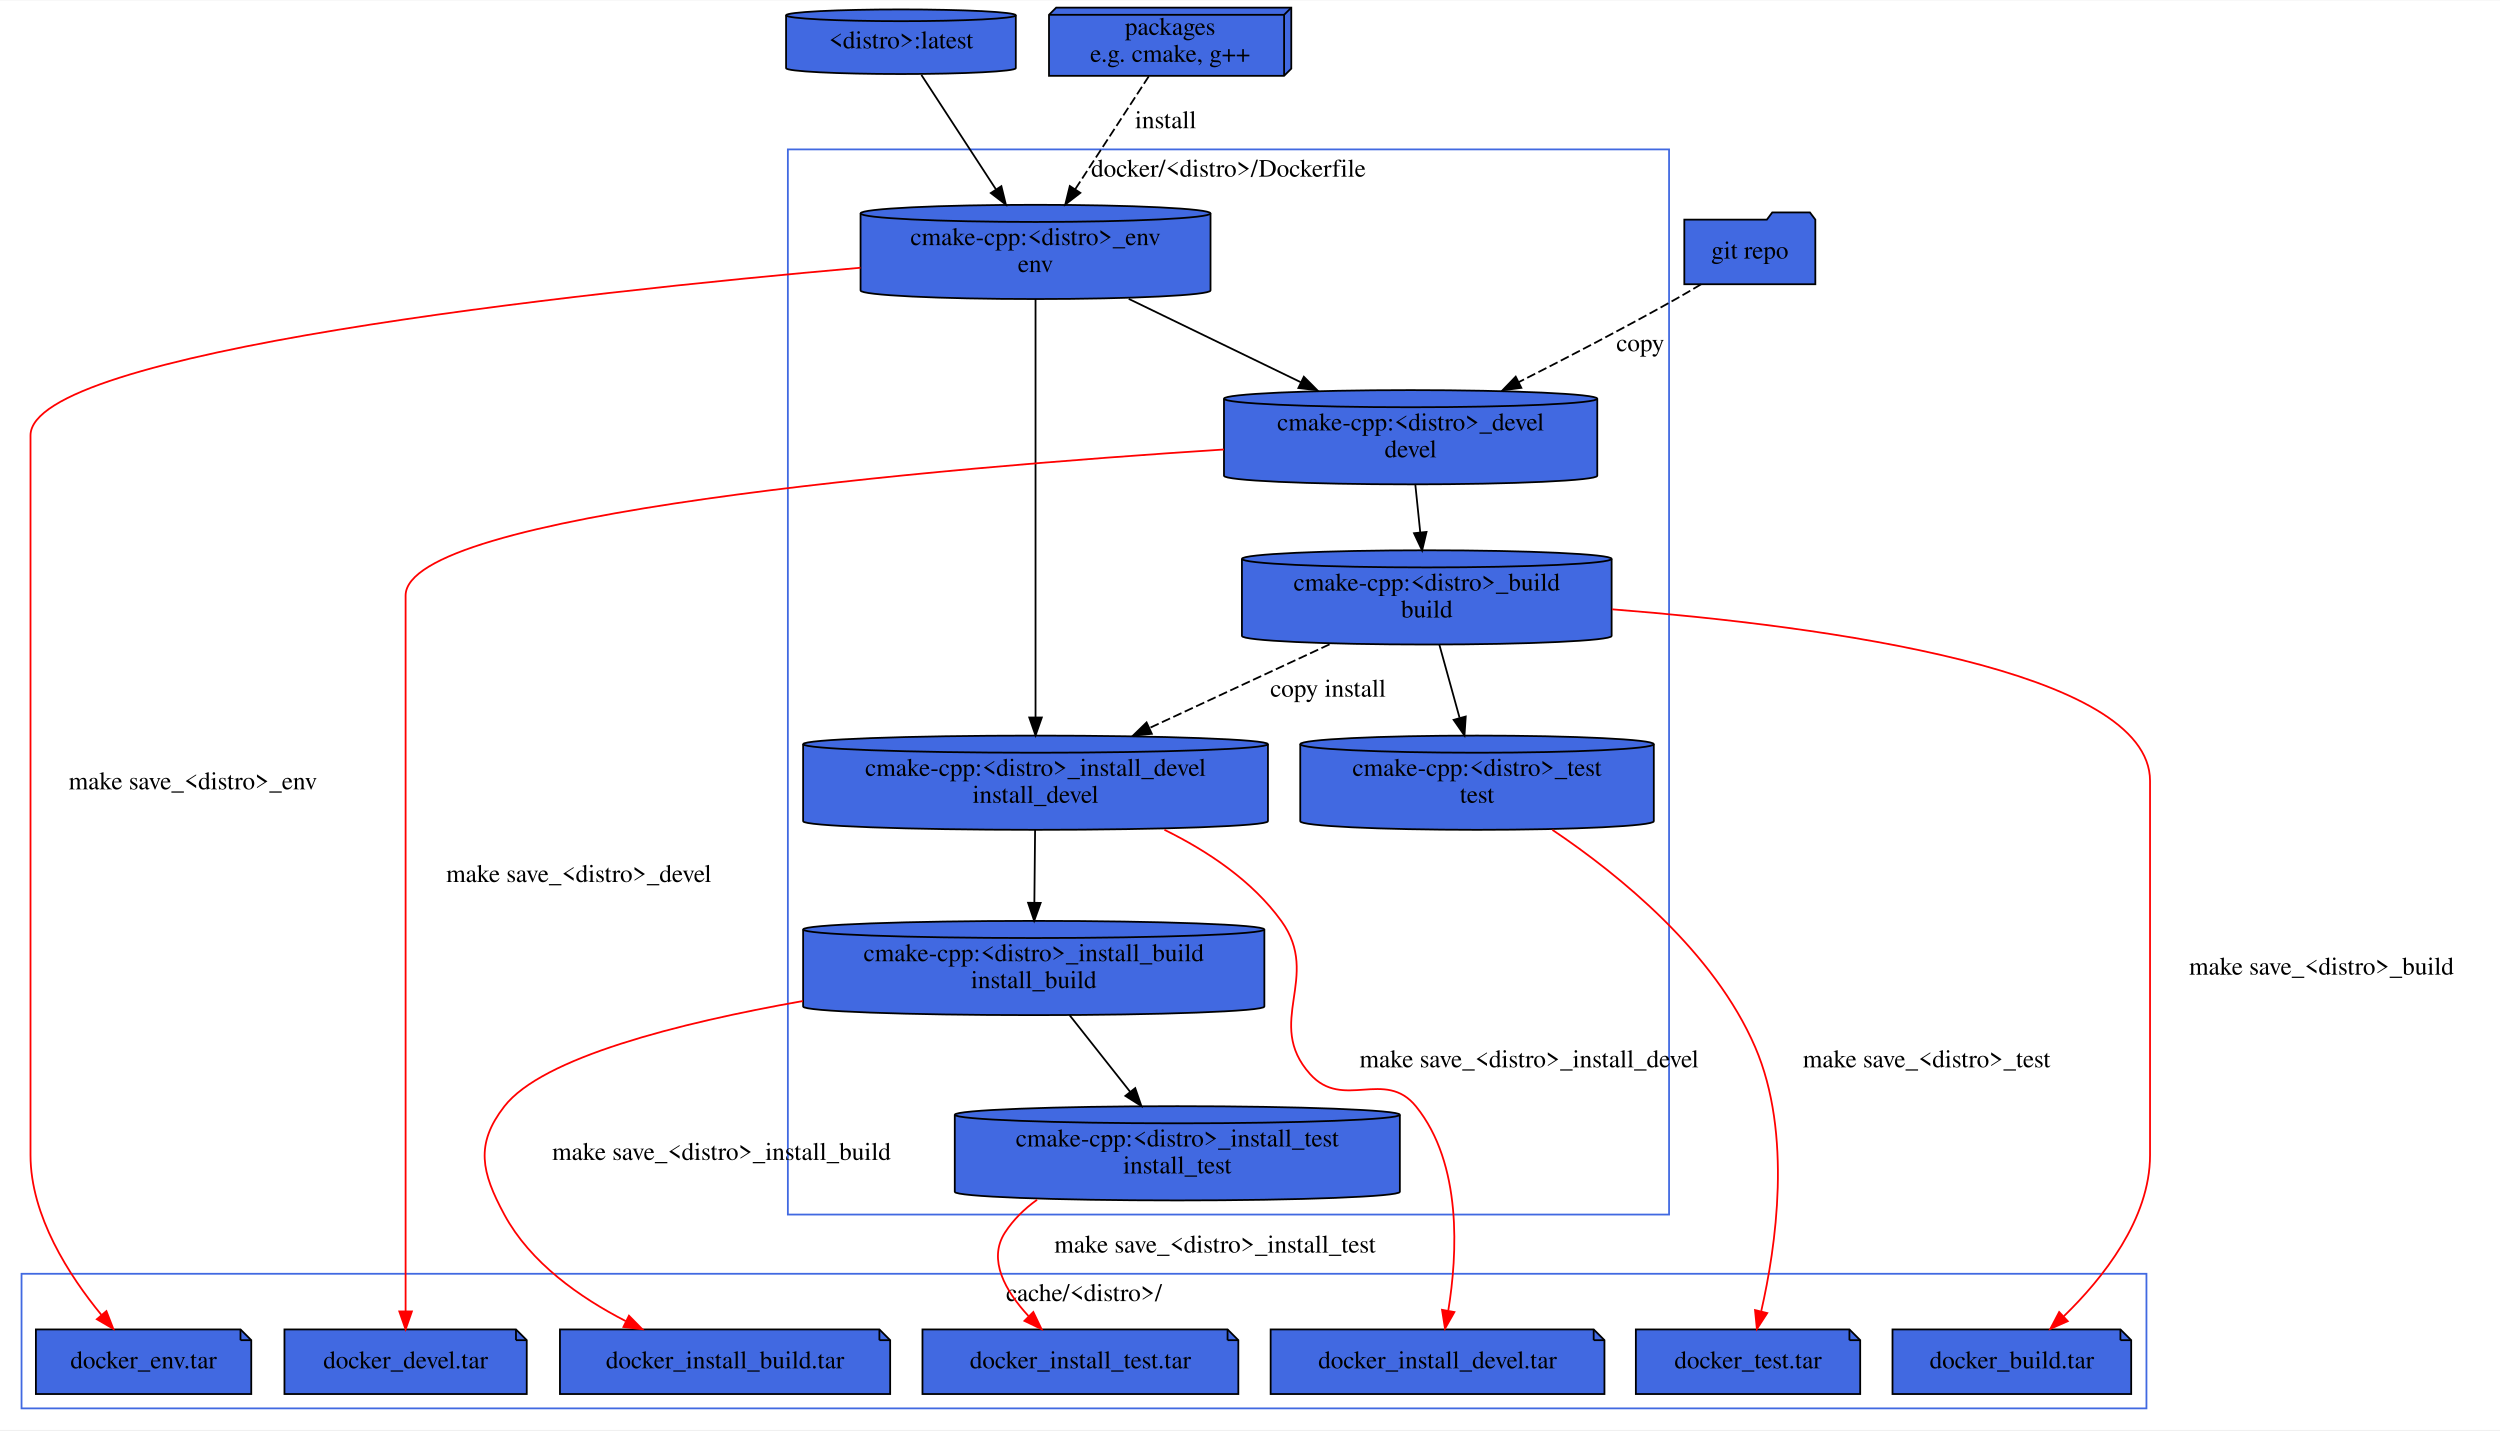
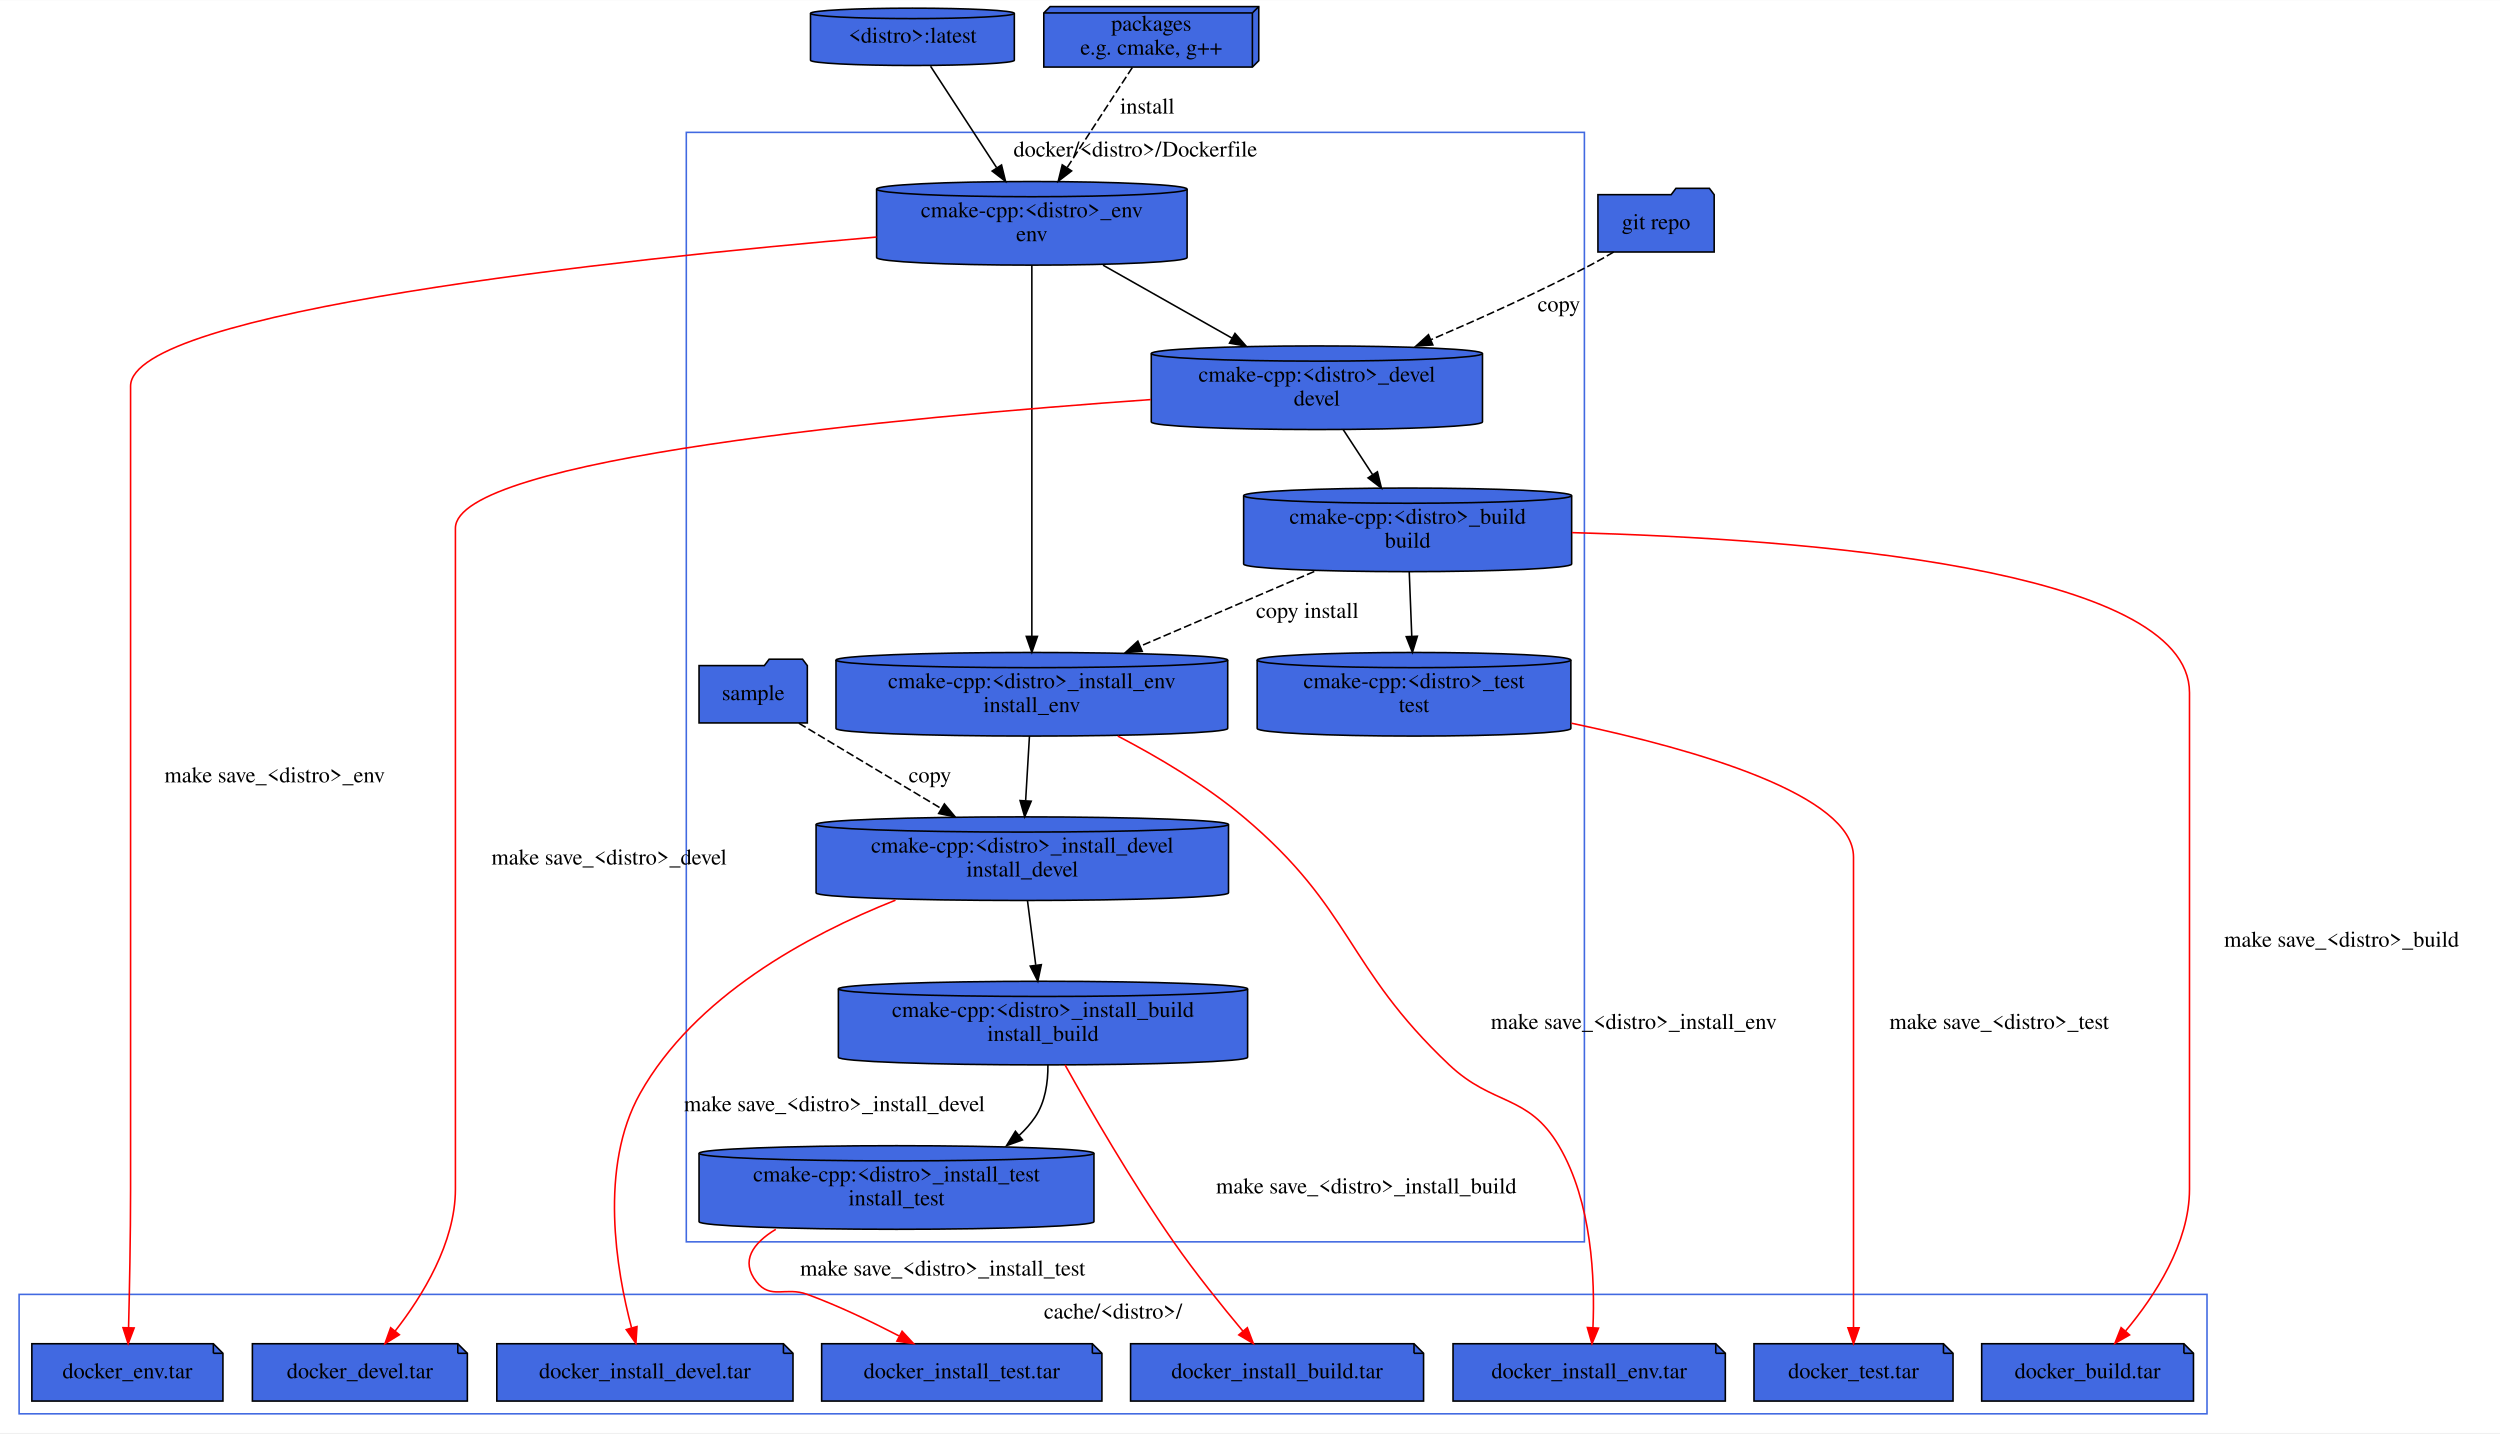
- <svg xmlns="http://www.w3.org/2000/svg" width="1393pt" height="797pt" viewBox="0.00 0.00 1393.00 796.50">
-   <g id="graph0" class="graph" transform="scale(1 1) rotate(0) translate(4 792.5)">
-     <polygon fill="white" stroke="transparent" points="-4,4 -4,-792.5 1389,-792.5 1389,4 -4,4" />
+ <svg xmlns="http://www.w3.org/2000/svg" width="1570pt" height="900pt" viewBox="0.00 0.00 1570.00 899.75">
+   <g id="graph0" class="graph" transform="scale(1 1) rotate(0) translate(4 895.75)">
+     <polygon fill="white" stroke="transparent" points="-4,4 -4,-895.75 1566,-895.75 1566,4 -4,4" />
    <g id="clust1" class="cluster">
-       <polygon fill="none" stroke="royalblue" points="435,-116 435,-709.5 926,-709.5 926,-116 435,-116" />
-       <text text-anchor="middle" x="680.5" y="-694.3" font-family="Times,serif" font-size="14.00">docker/&lt;distro&gt;/Dockerfile</text>
+       <polygon fill="none" stroke="royalblue" points="427,-116 427,-812.75 991,-812.75 991,-116 427,-116" />
+       <text text-anchor="middle" x="709" y="-797.55" font-family="Times,serif" font-size="14.00">docker/&lt;distro&gt;/Dockerfile</text>
    </g>
    <g id="clust2" class="cluster">
-       <polygon fill="none" stroke="royalblue" points="8,-8 8,-83 1192,-83 1192,-8 8,-8" />
-       <text text-anchor="middle" x="600" y="-67.8" font-family="Times,serif" font-size="14.00">cache/&lt;distro&gt;/</text>
+       <polygon fill="none" stroke="royalblue" points="8,-8 8,-83 1382,-83 1382,-8 8,-8" />
+       <text text-anchor="middle" x="695" y="-67.8" font-family="Times,serif" font-size="14.00">cache/&lt;distro&gt;/</text>
    </g>
    <g id="node1" class="node">
-       <path fill="royalblue" stroke="black" d="M562,-784.23C562,-786.03 533.31,-787.5 498,-787.5 462.69,-787.5 434,-786.03 434,-784.23 434,-784.23 434,-754.77 434,-754.77 434,-752.97 462.69,-751.5 498,-751.5 533.31,-751.5 562,-752.97 562,-754.77 562,-754.77 562,-784.23 562,-784.23" />
-       <path fill="none" stroke="black" d="M562,-784.23C562,-782.42 533.31,-780.95 498,-780.95 462.69,-780.95 434,-782.42 434,-784.23" />
-       <text text-anchor="middle" x="498" y="-765.8" font-family="Times,serif" font-size="14.00">&lt;distro&gt;:latest</text>
+       <path fill="royalblue" stroke="black" d="M633,-887.48C633,-889.28 604.31,-890.75 569,-890.75 533.69,-890.75 505,-889.28 505,-887.48 505,-887.48 505,-858.02 505,-858.02 505,-856.22 533.69,-854.75 569,-854.75 604.31,-854.75 633,-856.22 633,-858.02 633,-858.02 633,-887.48 633,-887.48" />
+       <path fill="none" stroke="black" d="M633,-887.48C633,-885.67 604.31,-884.2 569,-884.2 533.69,-884.2 505,-885.67 505,-887.48" />
+       <text text-anchor="middle" x="569" y="-869.05" font-family="Times,serif" font-size="14.00">&lt;distro&gt;:latest</text>
+     </g>
+     <g id="node5" class="node">
+       <path fill="royalblue" stroke="black" d="M741.5,-777.1C741.5,-779.74 697.8,-781.88 644,-781.88 590.2,-781.88 546.5,-779.74 546.5,-777.1 546.5,-777.1 546.5,-734.15 546.5,-734.15 546.5,-731.51 590.2,-729.37 644,-729.37 697.8,-729.37 741.5,-731.51 741.5,-734.15 741.5,-734.15 741.5,-777.1 741.5,-777.1" />
+       <path fill="none" stroke="black" d="M741.5,-777.1C741.5,-774.47 697.8,-772.33 644,-772.33 590.2,-772.33 546.5,-774.47 546.5,-777.1" />
+       <text text-anchor="middle" x="644" y="-759.42" font-family="Times,serif" font-size="14.00">cmake-cpp:&lt;distro&gt;_env</text>
+       <text text-anchor="middle" x="644" y="-744.42" font-family="Times,serif" font-size="14.00">env</text>
+     </g>
+     <g id="edge10" class="edge">
+       <path fill="none" stroke="black" d="M580.39,-854.26C591.36,-837.42 608.25,-811.49 621.87,-790.59" />
+       <polygon fill="black" stroke="black" points="624.96,-792.27 627.48,-781.98 619.09,-788.44 624.96,-792.27" />
+     </g>
+     <g id="node2" class="node">
+       <polygon fill="royalblue" stroke="black" points="786.5,-891.75 655.5,-891.75 651.5,-887.75 651.5,-853.75 782.5,-853.75 786.5,-857.75 786.5,-891.75" />
+       <polyline fill="none" stroke="black" points="782.5,-887.75 651.5,-887.75 " />
+       <polyline fill="none" stroke="black" points="782.5,-887.75 782.5,-853.75 " />
+       <polyline fill="none" stroke="black" points="782.5,-887.75 786.5,-891.75 " />
+       <text text-anchor="middle" x="719" y="-876.55" font-family="Times,serif" font-size="14.00">packages</text>
+       <text text-anchor="middle" x="719" y="-861.55" font-family="Times,serif" font-size="14.00">e.g. cmake, g++</text>
+     </g>
+     <g id="edge11" class="edge">
+       <path fill="none" stroke="black" stroke-dasharray="5,2" d="M707.12,-853.51C696.13,-836.64 679.52,-811.15 666.1,-790.55" />
+       <polygon fill="black" stroke="black" points="668.96,-788.53 660.57,-782.06 663.1,-792.35 668.96,-788.53" />
+       <text text-anchor="middle" x="716.5" y="-824.55" font-family="Times,serif" font-size="14.00">install</text>
+     </g>
+     <g id="node3" class="node">
+       <polygon fill="royalblue" stroke="black" points="1072.5,-773.62 1069.5,-777.62 1048.5,-777.62 1045.5,-773.62 999.5,-773.62 999.5,-737.62 1072.5,-737.62 1072.5,-773.62" />
+       <text text-anchor="middle" x="1036" y="-751.92" font-family="Times,serif" font-size="14.00">git repo</text>
+     </g>
+     <g id="node6" class="node">
+       <path fill="royalblue" stroke="black" d="M927,-673.85C927,-676.49 880.39,-678.63 823,-678.63 765.61,-678.63 719,-676.49 719,-673.85 719,-673.85 719,-630.9 719,-630.9 719,-628.26 765.61,-626.12 823,-626.12 880.39,-626.12 927,-628.26 927,-630.9 927,-630.9 927,-673.85 927,-673.85" />
+       <path fill="none" stroke="black" d="M927,-673.85C927,-671.22 880.39,-669.08 823,-669.08 765.61,-669.08 719,-671.22 719,-673.85" />
+       <text text-anchor="middle" x="823" y="-656.17" font-family="Times,serif" font-size="14.00">cmake-cpp:&lt;distro&gt;_devel</text>
+       <text text-anchor="middle" x="823" y="-641.17" font-family="Times,serif" font-size="14.00">devel</text>
+     </g>
+     <g id="edge12" class="edge">
+       <path fill="none" stroke="black" stroke-dasharray="5,2" d="M1009.39,-737.62C1004.66,-734.79 999.73,-731.98 995,-729.5 962.77,-712.59 925.99,-695.97 894.75,-682.6" />
+       <polygon fill="black" stroke="black" points="895.81,-679.25 885.24,-678.55 893.07,-685.69 895.81,-679.25" />
+       <text text-anchor="middle" x="975" y="-700.3" font-family="Times,serif" font-size="14.00">copy</text>
    </g>
    <g id="node4" class="node">
-       <path fill="royalblue" stroke="black" d="M670.5,-673.85C670.5,-676.49 626.8,-678.63 573,-678.63 519.2,-678.63 475.5,-676.49 475.5,-673.85 475.5,-673.85 475.5,-630.9 475.5,-630.9 475.5,-628.26 519.2,-626.12 573,-626.12 626.8,-626.12 670.5,-628.26 670.5,-630.9 670.5,-630.9 670.5,-673.85 670.5,-673.85" />
-       <path fill="none" stroke="black" d="M670.5,-673.85C670.5,-671.22 626.8,-669.08 573,-669.08 519.2,-669.08 475.5,-671.22 475.5,-673.85" />
-       <text text-anchor="middle" x="573" y="-656.17" font-family="Times,serif" font-size="14.00">cmake-cpp:&lt;distro&gt;_env</text>
-       <text text-anchor="middle" x="573" y="-641.17" font-family="Times,serif" font-size="14.00">env</text>
-     </g>
-     <g id="edge8" class="edge">
-       <path fill="none" stroke="black" d="M509.39,-751.01C520.36,-734.17 537.25,-708.24 550.87,-687.34" />
-       <polygon fill="black" stroke="black" points="553.96,-689.02 556.48,-678.73 548.09,-685.19 553.96,-689.02" />
-     </g>
-     <g id="node2" class="node">
-       <polygon fill="royalblue" stroke="black" points="715.5,-788.5 584.5,-788.5 580.5,-784.5 580.5,-750.5 711.5,-750.5 715.5,-754.5 715.5,-788.5" />
-       <polyline fill="none" stroke="black" points="711.5,-784.5 580.5,-784.5 " />
-       <polyline fill="none" stroke="black" points="711.5,-784.5 711.5,-750.5 " />
-       <polyline fill="none" stroke="black" points="711.5,-784.5 715.5,-788.5 " />
-       <text text-anchor="middle" x="648" y="-773.3" font-family="Times,serif" font-size="14.00">packages</text>
-       <text text-anchor="middle" x="648" y="-758.3" font-family="Times,serif" font-size="14.00">e.g. cmake, g++</text>
-     </g>
-     <g id="edge9" class="edge">
-       <path fill="none" stroke="black" stroke-dasharray="5,2" d="M636.12,-750.26C625.13,-733.39 608.52,-707.9 595.1,-687.3" />
-       <polygon fill="black" stroke="black" points="597.96,-685.28 589.57,-678.81 592.1,-689.1 597.96,-685.28" />
-       <text text-anchor="middle" x="645.5" y="-721.3" font-family="Times,serif" font-size="14.00">install</text>
-     </g>
-     <g id="node3" class="node">
-       <polygon fill="royalblue" stroke="black" points="1007.5,-670.38 1004.5,-674.38 983.5,-674.38 980.5,-670.38 934.5,-670.38 934.5,-634.38 1007.5,-634.38 1007.5,-670.38" />
-       <text text-anchor="middle" x="971" y="-648.67" font-family="Times,serif" font-size="14.00">git repo</text>
-     </g>
-     <g id="node5" class="node">
-       <path fill="royalblue" stroke="black" d="M886,-570.6C886,-573.24 839.39,-575.38 782,-575.38 724.61,-575.38 678,-573.24 678,-570.6 678,-570.6 678,-527.65 678,-527.65 678,-525.01 724.61,-522.87 782,-522.87 839.39,-522.87 886,-525.01 886,-527.65 886,-527.65 886,-570.6 886,-570.6" />
-       <path fill="none" stroke="black" d="M886,-570.6C886,-567.97 839.39,-565.83 782,-565.83 724.61,-565.83 678,-567.97 678,-570.6" />
-       <text text-anchor="middle" x="782" y="-552.92" font-family="Times,serif" font-size="14.00">cmake-cpp:&lt;distro&gt;_devel</text>
-       <text text-anchor="middle" x="782" y="-537.92" font-family="Times,serif" font-size="14.00">devel</text>
-     </g>
-     <g id="edge10" class="edge">
-       <path fill="none" stroke="black" stroke-dasharray="5,2" d="M943.82,-634.33C939.24,-631.57 934.51,-628.79 930,-626.25 901.49,-610.21 869.26,-593.47 842.16,-579.79" />
-       <polygon fill="black" stroke="black" points="843.69,-576.64 833.19,-575.27 840.55,-582.89 843.69,-576.64" />
-       <text text-anchor="middle" x="910" y="-597.05" font-family="Times,serif" font-size="14.00">copy</text>
+       <polygon fill="royalblue" stroke="black" points="503,-477.88 500,-481.88 479,-481.88 476,-477.88 435,-477.88 435,-441.88 503,-441.88 503,-477.88" />
+       <text text-anchor="middle" x="469" y="-456.18" font-family="Times,serif" font-size="14.00">sample</text>
+     </g>
+     <g id="node10" class="node">
+       <path fill="royalblue" stroke="black" d="M767.5,-378.1C767.5,-380.74 709.46,-382.88 638,-382.88 566.54,-382.88 508.5,-380.74 508.5,-378.1 508.5,-378.1 508.5,-335.15 508.5,-335.15 508.5,-332.51 566.54,-330.37 638,-330.37 709.46,-330.37 767.5,-332.51 767.5,-335.15 767.5,-335.15 767.5,-378.1 767.5,-378.1" />
+       <path fill="none" stroke="black" d="M767.5,-378.1C767.5,-375.47 709.46,-373.33 638,-373.33 566.54,-373.33 508.5,-375.47 508.5,-378.1" />
+       <text text-anchor="middle" x="638" y="-360.43" font-family="Times,serif" font-size="14.00">cmake-cpp:&lt;distro&gt;_install_devel</text>
+       <text text-anchor="middle" x="638" y="-345.43" font-family="Times,serif" font-size="14.00">install_devel</text>
+     </g>
+     <g id="edge7" class="edge">
+       <path fill="none" stroke="black" stroke-dasharray="5,2" d="M497.67,-441.7C522.08,-427.08 557.73,-405.71 587,-388.18" />
+       <polygon fill="black" stroke="black" points="589.08,-391.02 595.85,-382.87 585.48,-385.01 589.08,-391.02" />
+       <text text-anchor="middle" x="580" y="-404.55" font-family="Times,serif" font-size="14.00">copy</text>
    </g>
    <g id="edge1" class="edge">
-       <path fill="none" stroke="black" d="M624.93,-626.22C653.97,-612.15 690.32,-594.54 720.74,-579.8" />
-       <polygon fill="black" stroke="black" points="722.5,-582.84 729.97,-575.33 719.45,-576.54 722.5,-582.84" />
-     </g>
-     <g id="node8" class="node">
-       <path fill="royalblue" stroke="black" d="M702.5,-378.1C702.5,-380.74 644.46,-382.88 573,-382.88 501.54,-382.88 443.5,-380.74 443.5,-378.1 443.5,-378.1 443.5,-335.15 443.5,-335.15 443.5,-332.51 501.54,-330.37 573,-330.37 644.46,-330.37 702.5,-332.51 702.5,-335.15 702.5,-335.15 702.5,-378.1 702.5,-378.1" />
-       <path fill="none" stroke="black" d="M702.5,-378.1C702.5,-375.47 644.46,-373.33 573,-373.33 501.54,-373.33 443.5,-375.47 443.5,-378.1" />
-       <text text-anchor="middle" x="573" y="-360.43" font-family="Times,serif" font-size="14.00">cmake-cpp:&lt;distro&gt;_install_devel</text>
-       <text text-anchor="middle" x="573" y="-345.43" font-family="Times,serif" font-size="14.00">install_devel</text>
-     </g>
-     <g id="edge5" class="edge">
-       <path fill="none" stroke="black" d="M573,-626.08C573,-573.69 573,-453.24 573,-393.12" />
-       <polygon fill="black" stroke="black" points="576.5,-392.97 573,-382.97 569.5,-392.97 576.5,-392.97" />
-     </g>
-     <g id="node11" class="node">
+       <path fill="none" stroke="black" d="M688.71,-729.34C713.25,-715.45 743.86,-698.14 769.65,-683.55" />
+       <polygon fill="black" stroke="black" points="771.57,-686.49 778.55,-678.52 768.13,-680.39 771.57,-686.49" />
+     </g>
+     <g id="node9" class="node">
+       <path fill="royalblue" stroke="black" d="M767,-481.35C767,-483.99 711.87,-486.13 644,-486.13 576.13,-486.13 521,-483.99 521,-481.35 521,-481.35 521,-438.4 521,-438.4 521,-435.76 576.13,-433.62 644,-433.62 711.87,-433.62 767,-435.76 767,-438.4 767,-438.4 767,-481.35 767,-481.35" />
+       <path fill="none" stroke="black" d="M767,-481.35C767,-478.72 711.87,-476.58 644,-476.58 576.13,-476.58 521,-478.72 521,-481.35" />
+       <text text-anchor="middle" x="644" y="-463.68" font-family="Times,serif" font-size="14.00">cmake-cpp:&lt;distro&gt;_install_env</text>
+       <text text-anchor="middle" x="644" y="-448.68" font-family="Times,serif" font-size="14.00">install_env</text>
+     </g>
+     <g id="edge4" class="edge">
+       <path fill="none" stroke="black" d="M644,-729.33C644,-676.94 644,-556.49 644,-496.37" />
+       <polygon fill="black" stroke="black" points="647.5,-496.22 644,-486.22 640.5,-496.22 647.5,-496.22" />
+     </g>
+     <g id="node13" class="node">
      <polygon fill="royalblue" stroke="black" points="130,-52 16,-52 16,-16 136,-16 136,-46 130,-52" />
      <polyline fill="none" stroke="black" points="130,-52 130,-46 " />
      <polyline fill="none" stroke="black" points="136,-46 130,-46 " />
      <text text-anchor="middle" x="76" y="-30.3" font-family="Times,serif" font-size="14.00">docker_env.tar</text>
    </g>
-     <g id="edge11" class="edge">
-       <path fill="none" stroke="red" d="M475.46,-643.57C315.01,-629.4 13,-596.56 13,-550.12 13,-550.12 13,-550.12 13,-149.12 13,-115.21 34.59,-81.89 52.49,-60.1" />
-       <polygon fill="red" stroke="red" points="55.29,-62.21 59.12,-52.33 49.96,-57.67 55.29,-62.21" />
-       <text text-anchor="middle" x="103.5" y="-352.93" font-family="Times,serif" font-size="14.00">make save_&lt;distro&gt;_env</text>
-     </g>
-     <g id="node6" class="node">
-       <path fill="royalblue" stroke="black" d="M894,-481.35C894,-483.99 847.83,-486.13 791,-486.13 734.17,-486.13 688,-483.99 688,-481.35 688,-481.35 688,-438.4 688,-438.4 688,-435.76 734.17,-433.62 791,-433.62 847.83,-433.62 894,-435.76 894,-438.4 894,-438.4 894,-481.35 894,-481.35" />
-       <path fill="none" stroke="black" d="M894,-481.35C894,-478.72 847.83,-476.58 791,-476.58 734.17,-476.58 688,-478.72 688,-481.35" />
-       <text text-anchor="middle" x="791" y="-463.68" font-family="Times,serif" font-size="14.00">cmake-cpp:&lt;distro&gt;_build</text>
-       <text text-anchor="middle" x="791" y="-448.68" font-family="Times,serif" font-size="14.00">build</text>
+     <g id="edge13" class="edge">
+       <path fill="none" stroke="red" d="M546.38,-747C384.47,-733.03 78,-700.39 78,-653.38 78,-653.38 78,-653.38 78,-149.12 78,-119.36 77.31,-85.23 76.74,-62.11" />
+       <polygon fill="red" stroke="red" points="80.24,-61.92 76.48,-52.01 73.24,-62.1 80.24,-61.92" />
+       <text text-anchor="middle" x="168.5" y="-404.55" font-family="Times,serif" font-size="14.00">make save_&lt;distro&gt;_env</text>
+     </g>
+     <g id="node7" class="node">
+       <path fill="royalblue" stroke="black" d="M983,-584.6C983,-587.24 936.83,-589.38 880,-589.38 823.17,-589.38 777,-587.24 777,-584.6 777,-584.6 777,-541.65 777,-541.65 777,-539.01 823.17,-536.87 880,-536.87 936.83,-536.87 983,-539.01 983,-541.65 983,-541.65 983,-584.6 983,-584.6" />
+       <path fill="none" stroke="black" d="M983,-584.6C983,-581.97 936.83,-579.83 880,-579.83 823.17,-579.83 777,-581.97 777,-584.6" />
+       <text text-anchor="middle" x="880" y="-566.92" font-family="Times,serif" font-size="14.00">cmake-cpp:&lt;distro&gt;_build</text>
+       <text text-anchor="middle" x="880" y="-551.92" font-family="Times,serif" font-size="14.00">build</text>
    </g>
    <g id="edge2" class="edge">
-       <path fill="none" stroke="black" d="M784.6,-522.89C785.46,-514.57 786.43,-505.16 787.35,-496.22" />
-       <polygon fill="black" stroke="black" points="790.86,-496.36 788.4,-486.05 783.89,-495.64 790.86,-496.36" />
-     </g>
-     <g id="node12" class="node">
+       <path fill="none" stroke="black" d="M839.49,-626.14C845.28,-617.28 851.88,-607.17 858.04,-597.73" />
+       <polygon fill="black" stroke="black" points="861.01,-599.59 863.55,-589.3 855.15,-595.76 861.01,-599.59" />
+     </g>
+     <g id="node14" class="node">
      <polygon fill="royalblue" stroke="black" points="283.5,-52 154.5,-52 154.5,-16 289.5,-16 289.5,-46 283.5,-52" />
      <polyline fill="none" stroke="black" points="283.5,-52 283.5,-46 " />
      <polyline fill="none" stroke="black" points="289.5,-46 283.5,-46 " />
      <text text-anchor="middle" x="222" y="-30.3" font-family="Times,serif" font-size="14.00">docker_devel.tar</text>
    </g>
-     <g id="edge12" class="edge">
-       <path fill="none" stroke="red" d="M677.98,-542.3C516.03,-531.82 222,-506.51 222,-460.88 222,-460.88 222,-460.88 222,-149.12 222,-119.36 222,-85.24 222,-62.11" />
-       <polygon fill="red" stroke="red" points="225.5,-62.01 222,-52.01 218.5,-62.02 225.5,-62.01" />
-       <text text-anchor="middle" x="318.5" y="-301.3" font-family="Times,serif" font-size="14.00">make save_&lt;distro&gt;_devel</text>
-     </g>
-     <g id="node7" class="node">
-       <path fill="royalblue" stroke="black" d="M917.5,-378.1C917.5,-380.74 873.35,-382.88 819,-382.88 764.65,-382.88 720.5,-380.74 720.5,-378.1 720.5,-378.1 720.5,-335.15 720.5,-335.15 720.5,-332.51 764.65,-330.37 819,-330.37 873.35,-330.37 917.5,-332.51 917.5,-335.15 917.5,-335.15 917.5,-378.1 917.5,-378.1" />
-       <path fill="none" stroke="black" d="M917.5,-378.1C917.5,-375.47 873.35,-373.33 819,-373.33 764.65,-373.33 720.5,-375.47 720.5,-378.1" />
-       <text text-anchor="middle" x="819" y="-360.43" font-family="Times,serif" font-size="14.00">cmake-cpp:&lt;distro&gt;_test</text>
-       <text text-anchor="middle" x="819" y="-345.43" font-family="Times,serif" font-size="14.00">test</text>
+     <g id="edge14" class="edge">
+       <path fill="none" stroke="red" d="M718.69,-644.94C561.48,-633.82 282,-607.89 282,-564.12 282,-564.12 282,-564.12 282,-149.12 282,-115.38 261.2,-81.81 244.09,-59.9" />
+       <polygon fill="red" stroke="red" points="246.78,-57.66 237.76,-52.1 241.34,-62.07 246.78,-57.66" />
+       <text text-anchor="middle" x="378.5" y="-352.93" font-family="Times,serif" font-size="14.00">make save_&lt;distro&gt;_devel</text>
+     </g>
+     <g id="node8" class="node">
+       <path fill="royalblue" stroke="black" d="M982.5,-481.35C982.5,-483.99 938.35,-486.13 884,-486.13 829.65,-486.13 785.5,-483.99 785.5,-481.35 785.5,-481.35 785.5,-438.4 785.5,-438.4 785.5,-435.76 829.65,-433.62 884,-433.62 938.35,-433.62 982.5,-435.76 982.5,-438.4 982.5,-438.4 982.5,-481.35 982.5,-481.35" />
+       <path fill="none" stroke="black" d="M982.5,-481.35C982.5,-478.72 938.35,-476.58 884,-476.58 829.65,-476.58 785.5,-478.72 785.5,-481.35" />
+       <text text-anchor="middle" x="884" y="-463.68" font-family="Times,serif" font-size="14.00">cmake-cpp:&lt;distro&gt;_test</text>
+       <text text-anchor="middle" x="884" y="-448.68" font-family="Times,serif" font-size="14.00">test</text>
    </g>
    <g id="edge3" class="edge">
-       <path fill="none" stroke="black" d="M797.99,-433.59C801.4,-421.26 805.55,-406.24 809.27,-392.82" />
-       <polygon fill="black" stroke="black" points="812.71,-393.51 812,-382.94 805.96,-391.65 812.71,-393.51" />
-     </g>
-     <g id="edge4" class="edge">
-       <path fill="none" stroke="black" stroke-dasharray="5,2" d="M736.83,-433.72C706.42,-419.59 668.3,-401.89 636.49,-387.11" />
-       <polygon fill="black" stroke="black" points="637.81,-383.87 627.27,-382.83 634.86,-390.22 637.81,-383.87" />
-       <text text-anchor="middle" x="736" y="-404.55" font-family="Times,serif" font-size="14.00">copy install</text>
-     </g>
-     <g id="node13" class="node">
-       <polygon fill="royalblue" stroke="black" points="1177.5,-52 1050.5,-52 1050.5,-16 1183.5,-16 1183.5,-46 1177.5,-52" />
-       <polyline fill="none" stroke="black" points="1177.5,-52 1177.5,-46 " />
-       <polyline fill="none" stroke="black" points="1183.5,-46 1177.5,-46 " />
-       <text text-anchor="middle" x="1117" y="-30.3" font-family="Times,serif" font-size="14.00">docker_build.tar</text>
-     </g>
-     <g id="edge13" class="edge">
-       <path fill="none" stroke="red" d="M894.26,-453.24C1013.66,-443.83 1194,-419.39 1194,-357.62 1194,-357.62 1194,-357.62 1194,-149.12 1194,-113.42 1167.78,-80.52 1145.94,-59.32" />
-       <polygon fill="red" stroke="red" points="1148.15,-56.59 1138.45,-52.32 1143.37,-61.7 1148.15,-56.59" />
-       <text text-anchor="middle" x="1289.5" y="-249.68" font-family="Times,serif" font-size="14.00">make save_&lt;distro&gt;_build</text>
-     </g>
-     <g id="node14" class="node">
-       <polygon fill="royalblue" stroke="black" points="1026.5,-52 907.5,-52 907.5,-16 1032.5,-16 1032.5,-46 1026.5,-52" />
-       <polyline fill="none" stroke="black" points="1026.5,-52 1026.5,-46 " />
-       <polyline fill="none" stroke="black" points="1032.5,-46 1026.5,-46 " />
-       <text text-anchor="middle" x="970" y="-30.3" font-family="Times,serif" font-size="14.00">docker_test.tar</text>
-     </g>
-     <g id="edge14" class="edge">
-       <path fill="none" stroke="red" d="M861.01,-330.34C898.59,-305.03 951.14,-262.27 974,-209.25 994.84,-160.9 985.5,-97.78 977.38,-62.3" />
-       <polygon fill="red" stroke="red" points="980.7,-61.11 974.94,-52.22 973.9,-62.77 980.7,-61.11" />
-       <text text-anchor="middle" x="1069.5" y="-198.05" font-family="Times,serif" font-size="14.00">make save_&lt;distro&gt;_test</text>
-     </g>
-     <g id="node9" class="node">
-       <path fill="royalblue" stroke="black" d="M700.5,-274.85C700.5,-277.49 642.9,-279.63 572,-279.63 501.1,-279.63 443.5,-277.49 443.5,-274.85 443.5,-274.85 443.5,-231.9 443.5,-231.9 443.5,-229.26 501.1,-227.12 572,-227.12 642.9,-227.12 700.5,-229.26 700.5,-231.9 700.5,-231.9 700.5,-274.85 700.5,-274.85" />
-       <path fill="none" stroke="black" d="M700.5,-274.85C700.5,-272.22 642.9,-270.08 572,-270.08 501.1,-270.08 443.5,-272.22 443.5,-274.85" />
-       <text text-anchor="middle" x="572" y="-257.18" font-family="Times,serif" font-size="14.00">cmake-cpp:&lt;distro&gt;_install_build</text>
-       <text text-anchor="middle" x="572" y="-242.18" font-family="Times,serif" font-size="14.00">install_build</text>
+       <path fill="none" stroke="black" d="M881,-536.84C881.48,-524.63 882.07,-509.79 882.59,-496.47" />
+       <polygon fill="black" stroke="black" points="886.1,-496.32 883,-486.19 879.11,-496.05 886.1,-496.32" />
+     </g>
+     <g id="edge5" class="edge">
+       <path fill="none" stroke="black" stroke-dasharray="5,2" d="M821.36,-536.97C788.29,-522.78 746.82,-504.99 712.29,-490.17" />
+       <polygon fill="black" stroke="black" points="713.32,-486.81 702.75,-486.08 710.56,-493.24 713.32,-486.81" />
+       <text text-anchor="middle" x="817" y="-507.8" font-family="Times,serif" font-size="14.00">copy install</text>
+     </g>
+     <g id="node15" class="node">
+       <polygon fill="royalblue" stroke="black" points="1367.5,-52 1240.5,-52 1240.5,-16 1373.5,-16 1373.5,-46 1367.5,-52" />
+       <polyline fill="none" stroke="black" points="1367.5,-52 1367.5,-46 " />
+       <polyline fill="none" stroke="black" points="1373.5,-46 1367.5,-46 " />
+       <text text-anchor="middle" x="1307" y="-30.3" font-family="Times,serif" font-size="14.00">docker_build.tar</text>
+     </g>
+     <g id="edge15" class="edge">
+       <path fill="none" stroke="red" d="M983.23,-561.39C1127.24,-557.52 1371,-539.37 1371,-460.88 1371,-460.88 1371,-460.88 1371,-149.12 1371,-115.08 1349.07,-81.79 1330.88,-60.03" />
+       <polygon fill="red" stroke="red" points="1333.35,-57.54 1324.15,-52.28 1328.07,-62.13 1333.35,-57.54" />
+       <text text-anchor="middle" x="1466.5" y="-301.3" font-family="Times,serif" font-size="14.00">make save_&lt;distro&gt;_build</text>
+     </g>
+     <g id="node16" class="node">
+       <polygon fill="royalblue" stroke="black" points="1216.5,-52 1097.5,-52 1097.5,-16 1222.5,-16 1222.5,-46 1216.5,-52" />
+       <polyline fill="none" stroke="black" points="1216.5,-52 1216.5,-46 " />
+       <polyline fill="none" stroke="black" points="1222.5,-46 1216.5,-46 " />
+       <text text-anchor="middle" x="1160" y="-30.3" font-family="Times,serif" font-size="14.00">docker_test.tar</text>
+     </g>
+     <g id="edge16" class="edge">
+       <path fill="none" stroke="red" d="M982.86,-441.69C1062.06,-425.02 1160,-396.54 1160,-357.62 1160,-357.62 1160,-357.62 1160,-149.12 1160,-119.36 1160,-85.24 1160,-62.11" />
+       <polygon fill="red" stroke="red" points="1163.5,-62.01 1160,-52.01 1156.5,-62.02 1163.5,-62.01" />
+       <text text-anchor="middle" x="1251.5" y="-249.68" font-family="Times,serif" font-size="14.00">make save_&lt;distro&gt;_test</text>
    </g>
    <g id="edge6" class="edge">
-       <path fill="none" stroke="black" d="M572.75,-330.34C572.63,-318.13 572.48,-303.29 572.35,-289.97" />
-       <polygon fill="black" stroke="black" points="575.85,-289.66 572.25,-279.69 568.85,-289.73 575.85,-289.66" />
-     </g>
-     <g id="node15" class="node">
-       <polygon fill="royalblue" stroke="black" points="884,-52 704,-52 704,-16 890,-16 890,-46 884,-52" />
+       <path fill="none" stroke="black" d="M642.5,-433.59C641.78,-421.38 640.9,-406.54 640.11,-393.22" />
+       <polygon fill="black" stroke="black" points="643.59,-392.72 639.5,-382.94 636.6,-393.13 643.59,-392.72" />
+     </g>
+     <g id="node17" class="node">
+       <polygon fill="royalblue" stroke="black" points="1073.5,-52 908.5,-52 908.5,-16 1079.5,-16 1079.5,-46 1073.5,-52" />
+       <polyline fill="none" stroke="black" points="1073.5,-52 1073.5,-46 " />
+       <polyline fill="none" stroke="black" points="1079.5,-46 1073.5,-46 " />
+       <text text-anchor="middle" x="994" y="-30.3" font-family="Times,serif" font-size="14.00">docker_install_env.tar</text>
+     </g>
+     <g id="edge17" class="edge">
+       <path fill="none" stroke="red" d="M697.98,-433.63C723.35,-420.4 753.17,-402.78 777,-382.75 845.73,-324.97 840.75,-288.94 906,-227.25 933.71,-201.05 955.59,-209.08 975,-176.25 995.86,-140.97 997.68,-92.2 996.37,-62.18" />
+       <polygon fill="red" stroke="red" points="999.85,-61.8 995.77,-52.02 992.86,-62.21 999.85,-61.8" />
+       <text text-anchor="middle" x="1022" y="-249.68" font-family="Times,serif" font-size="14.00">make save_&lt;distro&gt;_install_env</text>
+     </g>
+     <g id="node11" class="node">
+       <path fill="royalblue" stroke="black" d="M779.5,-274.85C779.5,-277.49 721.9,-279.63 651,-279.63 580.1,-279.63 522.5,-277.49 522.5,-274.85 522.5,-274.85 522.5,-231.9 522.5,-231.9 522.5,-229.26 580.1,-227.12 651,-227.12 721.9,-227.12 779.5,-229.26 779.5,-231.9 779.5,-231.9 779.5,-274.85 779.5,-274.85" />
+       <path fill="none" stroke="black" d="M779.5,-274.85C779.5,-272.22 721.9,-270.08 651,-270.08 580.1,-270.08 522.5,-272.22 522.5,-274.85" />
+       <text text-anchor="middle" x="651" y="-257.18" font-family="Times,serif" font-size="14.00">cmake-cpp:&lt;distro&gt;_install_build</text>
+       <text text-anchor="middle" x="651" y="-242.18" font-family="Times,serif" font-size="14.00">install_build</text>
+     </g>
+     <g id="edge8" class="edge">
+       <path fill="none" stroke="black" d="M641.25,-330.34C642.81,-318.13 644.72,-303.29 646.43,-289.97" />
+       <polygon fill="black" stroke="black" points="649.95,-290.06 647.75,-279.69 643,-289.16 649.95,-290.06" />
+     </g>
+     <g id="node18" class="node">
+       <polygon fill="royalblue" stroke="black" points="488,-52 308,-52 308,-16 494,-16 494,-46 488,-52" />
+       <polyline fill="none" stroke="black" points="488,-52 488,-46 " />
+       <polyline fill="none" stroke="black" points="494,-46 488,-46 " />
+       <text text-anchor="middle" x="401" y="-30.3" font-family="Times,serif" font-size="14.00">docker_install_devel.tar</text>
+     </g>
+     <g id="edge18" class="edge">
+       <path fill="none" stroke="red" d="M558.38,-330.58C502.55,-308.38 432.05,-269.89 398,-209.25 371.98,-162.91 383.08,-98.12 392.61,-62.02" />
+       <polygon fill="red" stroke="red" points="396.03,-62.79 395.35,-52.21 389.29,-60.9 396.03,-62.79" />
+       <text text-anchor="middle" x="520" y="-198.05" font-family="Times,serif" font-size="14.00">make save_&lt;distro&gt;_install_devel</text>
+     </g>
+     <g id="node12" class="node">
+       <path fill="royalblue" stroke="black" d="M683,-171.6C683,-174.24 627.42,-176.38 559,-176.38 490.58,-176.38 435,-174.24 435,-171.6 435,-171.6 435,-128.65 435,-128.65 435,-126.01 490.58,-123.87 559,-123.87 627.42,-123.87 683,-126.01 683,-128.65 683,-128.65 683,-171.6 683,-171.6" />
+       <path fill="none" stroke="black" d="M683,-171.6C683,-168.97 627.42,-166.83 559,-166.83 490.58,-166.83 435,-168.97 435,-171.6" />
+       <text text-anchor="middle" x="559" y="-153.93" font-family="Times,serif" font-size="14.00">cmake-cpp:&lt;distro&gt;_install_test</text>
+       <text text-anchor="middle" x="559" y="-138.93" font-family="Times,serif" font-size="14.00">install_test</text>
+     </g>
+     <g id="edge9" class="edge">
+       <path fill="none" stroke="black" d="M654.1,-227.08C654.17,-216.14 652.45,-203.71 646,-194.25 643.18,-190.11 639.85,-186.36 636.15,-182.95" />
+       <polygon fill="black" stroke="black" points="638.09,-180.01 628.12,-176.43 633.68,-185.45 638.09,-180.01" />
+     </g>
+     <g id="node19" class="node">
+       <polygon fill="royalblue" stroke="black" points="884,-52 706,-52 706,-16 890,-16 890,-46 884,-52" />
      <polyline fill="none" stroke="black" points="884,-52 884,-46 " />
      <polyline fill="none" stroke="black" points="890,-46 884,-46 " />
-       <text text-anchor="middle" x="797" y="-30.3" font-family="Times,serif" font-size="14.00">docker_install_devel.tar</text>
-     </g>
-     <g id="edge15" class="edge">
-       <path fill="none" stroke="red" d="M644.82,-330.39C668.97,-318.51 693.85,-301.9 710,-279.5 732.54,-248.23 700.29,-222.97 726,-194.25 744.28,-173.82 767.77,-197.57 785,-176.25 810.88,-144.23 808.06,-93.75 803,-62.6" />
-       <polygon fill="red" stroke="red" points="806.39,-61.67 801.16,-52.45 799.5,-62.92 806.39,-61.67" />
-       <text text-anchor="middle" x="848" y="-198.05" font-family="Times,serif" font-size="14.00">make save_&lt;distro&gt;_install_devel</text>
-     </g>
-     <g id="node10" class="node">
-       <path fill="royalblue" stroke="black" d="M776,-171.6C776,-174.24 720.42,-176.38 652,-176.38 583.58,-176.38 528,-174.24 528,-171.6 528,-171.6 528,-128.65 528,-128.65 528,-126.01 583.58,-123.87 652,-123.87 720.42,-123.87 776,-126.01 776,-128.65 776,-128.65 776,-171.6 776,-171.6" />
-       <path fill="none" stroke="black" d="M776,-171.6C776,-168.97 720.42,-166.83 652,-166.83 583.58,-166.83 528,-168.97 528,-171.6" />
-       <text text-anchor="middle" x="652" y="-153.93" font-family="Times,serif" font-size="14.00">cmake-cpp:&lt;distro&gt;_install_test</text>
-       <text text-anchor="middle" x="652" y="-138.93" font-family="Times,serif" font-size="14.00">install_test</text>
-     </g>
-     <g id="edge7" class="edge">
-       <path fill="none" stroke="black" d="M591.98,-227.09C602.19,-214.16 614.75,-198.26 625.74,-184.36" />
-       <polygon fill="black" stroke="black" points="628.54,-186.46 632,-176.44 623.05,-182.12 628.54,-186.46" />
-     </g>
-     <g id="node16" class="node">
-       <polygon fill="royalblue" stroke="black" points="486,-52 308,-52 308,-16 492,-16 492,-46 486,-52" />
-       <polyline fill="none" stroke="black" points="486,-52 486,-46 " />
-       <polyline fill="none" stroke="black" points="492,-46 486,-46 " />
-       <text text-anchor="middle" x="400" y="-30.3" font-family="Times,serif" font-size="14.00">docker_install_build.tar</text>
-     </g>
-     <g id="edge16" class="edge">
-       <path fill="none" stroke="red" d="M443.26,-234.96C373.8,-222.63 298.06,-203.43 277,-176.25 260.6,-155.08 264.3,-139.57 277,-116 291.47,-89.14 319.18,-69.72 344.64,-56.64" />
-       <polygon fill="red" stroke="red" points="346.46,-59.65 353.89,-52.1 343.37,-53.36 346.46,-59.65" />
-       <text text-anchor="middle" x="398" y="-146.43" font-family="Times,serif" font-size="14.00">make save_&lt;distro&gt;_install_build</text>
-     </g>
-     <g id="node17" class="node">
-       <polygon fill="royalblue" stroke="black" points="680,-52 510,-52 510,-16 686,-16 686,-46 680,-52" />
-       <polyline fill="none" stroke="black" points="680,-52 680,-46 " />
-       <polyline fill="none" stroke="black" points="686,-46 680,-46 " />
-       <text text-anchor="middle" x="598" y="-30.3" font-family="Times,serif" font-size="14.00">docker_install_test.tar</text>
-     </g>
-     <g id="edge17" class="edge">
-       <path fill="none" stroke="red" d="M573.85,-124.24C566.85,-119.23 560.67,-113.21 556,-106 546.15,-90.78 556.31,-73.26 569.09,-59.43" />
-       <polygon fill="red" stroke="red" points="571.76,-61.71 576.36,-52.16 566.81,-56.76 571.76,-61.71" />
-       <text text-anchor="middle" x="673" y="-94.8" font-family="Times,serif" font-size="14.00">make save_&lt;distro&gt;_install_test</text>
+       <text text-anchor="middle" x="798" y="-30.3" font-family="Times,serif" font-size="14.00">docker_install_build.tar</text>
+     </g>
+     <g id="edge19" class="edge">
+       <path fill="none" stroke="red" d="M664.84,-227.1C680.4,-199.24 706.93,-153.39 733,-116 746.61,-96.48 763.47,-75.55 776.6,-59.86" />
+       <polygon fill="red" stroke="red" points="779.32,-62.07 783.09,-52.17 773.97,-57.55 779.32,-62.07" />
+       <text text-anchor="middle" x="854" y="-146.43" font-family="Times,serif" font-size="14.00">make save_&lt;distro&gt;_install_build</text>
+     </g>
+     <g id="node20" class="node">
+       <polygon fill="royalblue" stroke="black" points="682,-52 512,-52 512,-16 688,-16 688,-46 682,-52" />
+       <polyline fill="none" stroke="black" points="682,-52 682,-46 " />
+       <polyline fill="none" stroke="black" points="688,-46 682,-46 " />
+       <text text-anchor="middle" x="600" y="-30.3" font-family="Times,serif" font-size="14.00">docker_install_test.tar</text>
+     </g>
+     <g id="edge20" class="edge">
+       <path fill="none" stroke="red" d="M483.19,-123.88C468.72,-115.03 460.86,-103.99 471,-91 480.02,-79.44 489.24,-88.06 503,-83 522.49,-75.83 543.24,-65.91 560.52,-56.94" />
+       <polygon fill="red" stroke="red" points="562.52,-59.84 569.73,-52.08 559.25,-53.65 562.52,-59.84" />
+       <text text-anchor="middle" x="588" y="-94.8" font-family="Times,serif" font-size="14.00">make save_&lt;distro&gt;_install_test</text>
    </g>
  </g>
</svg>
